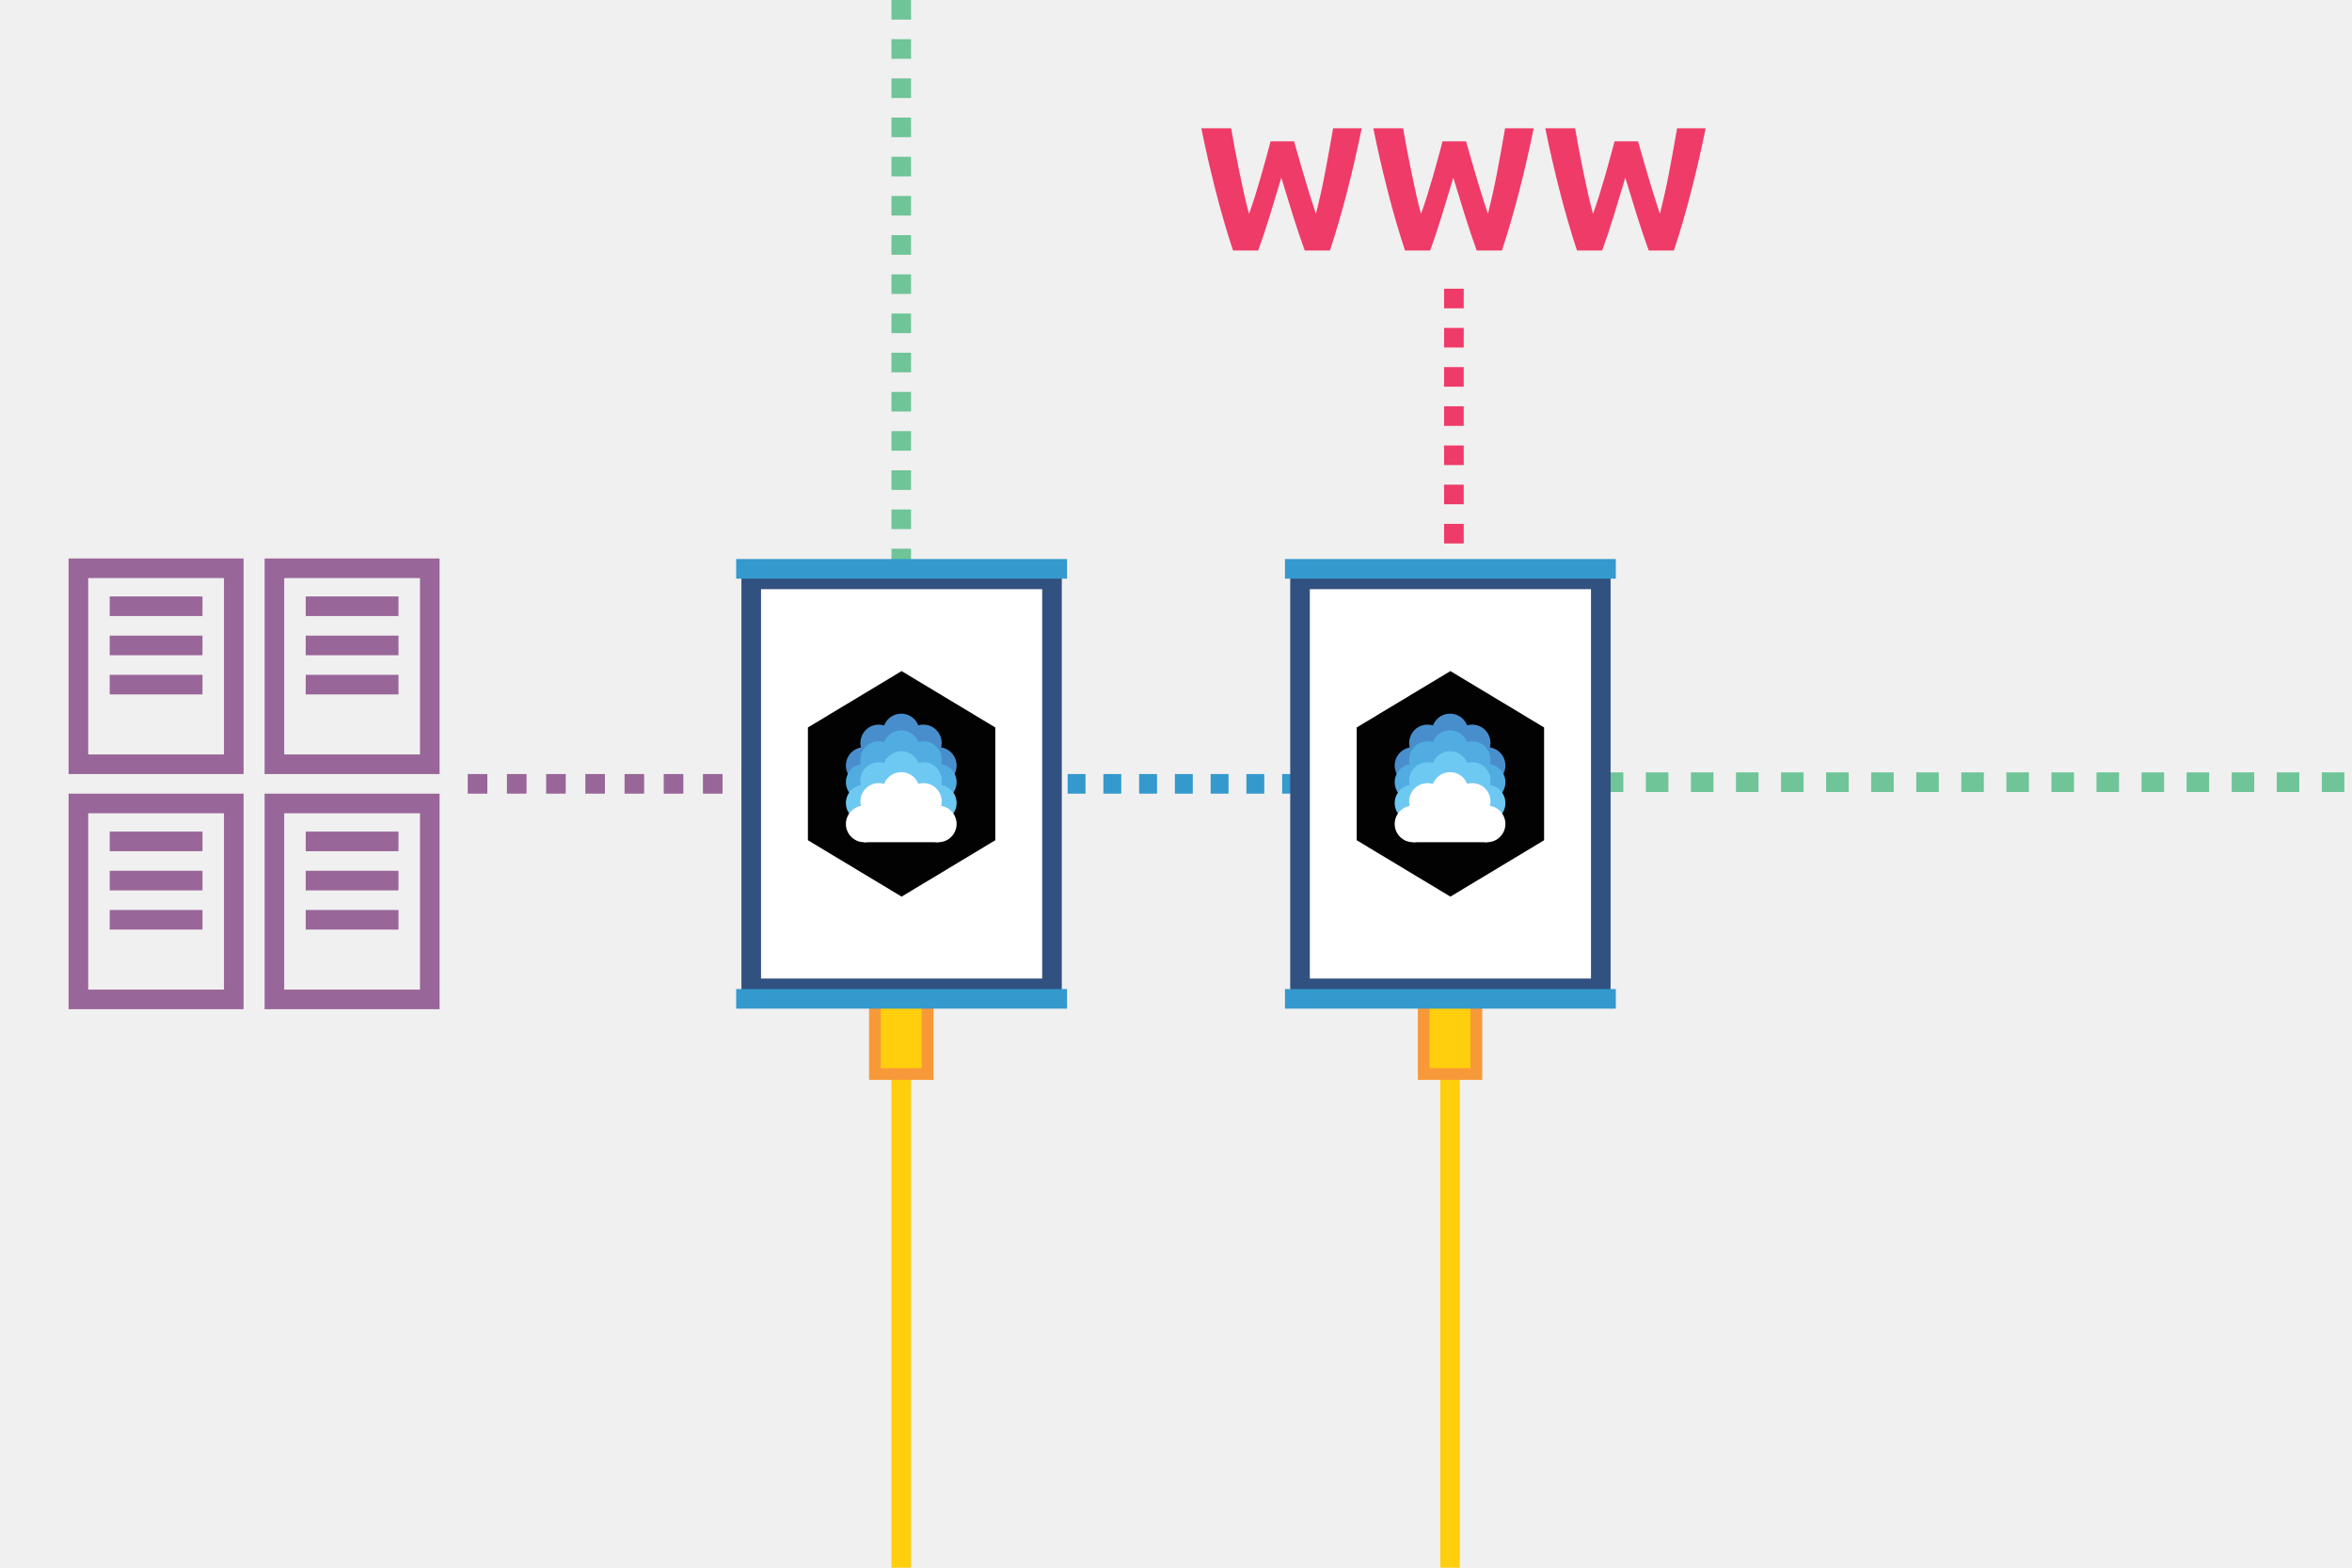
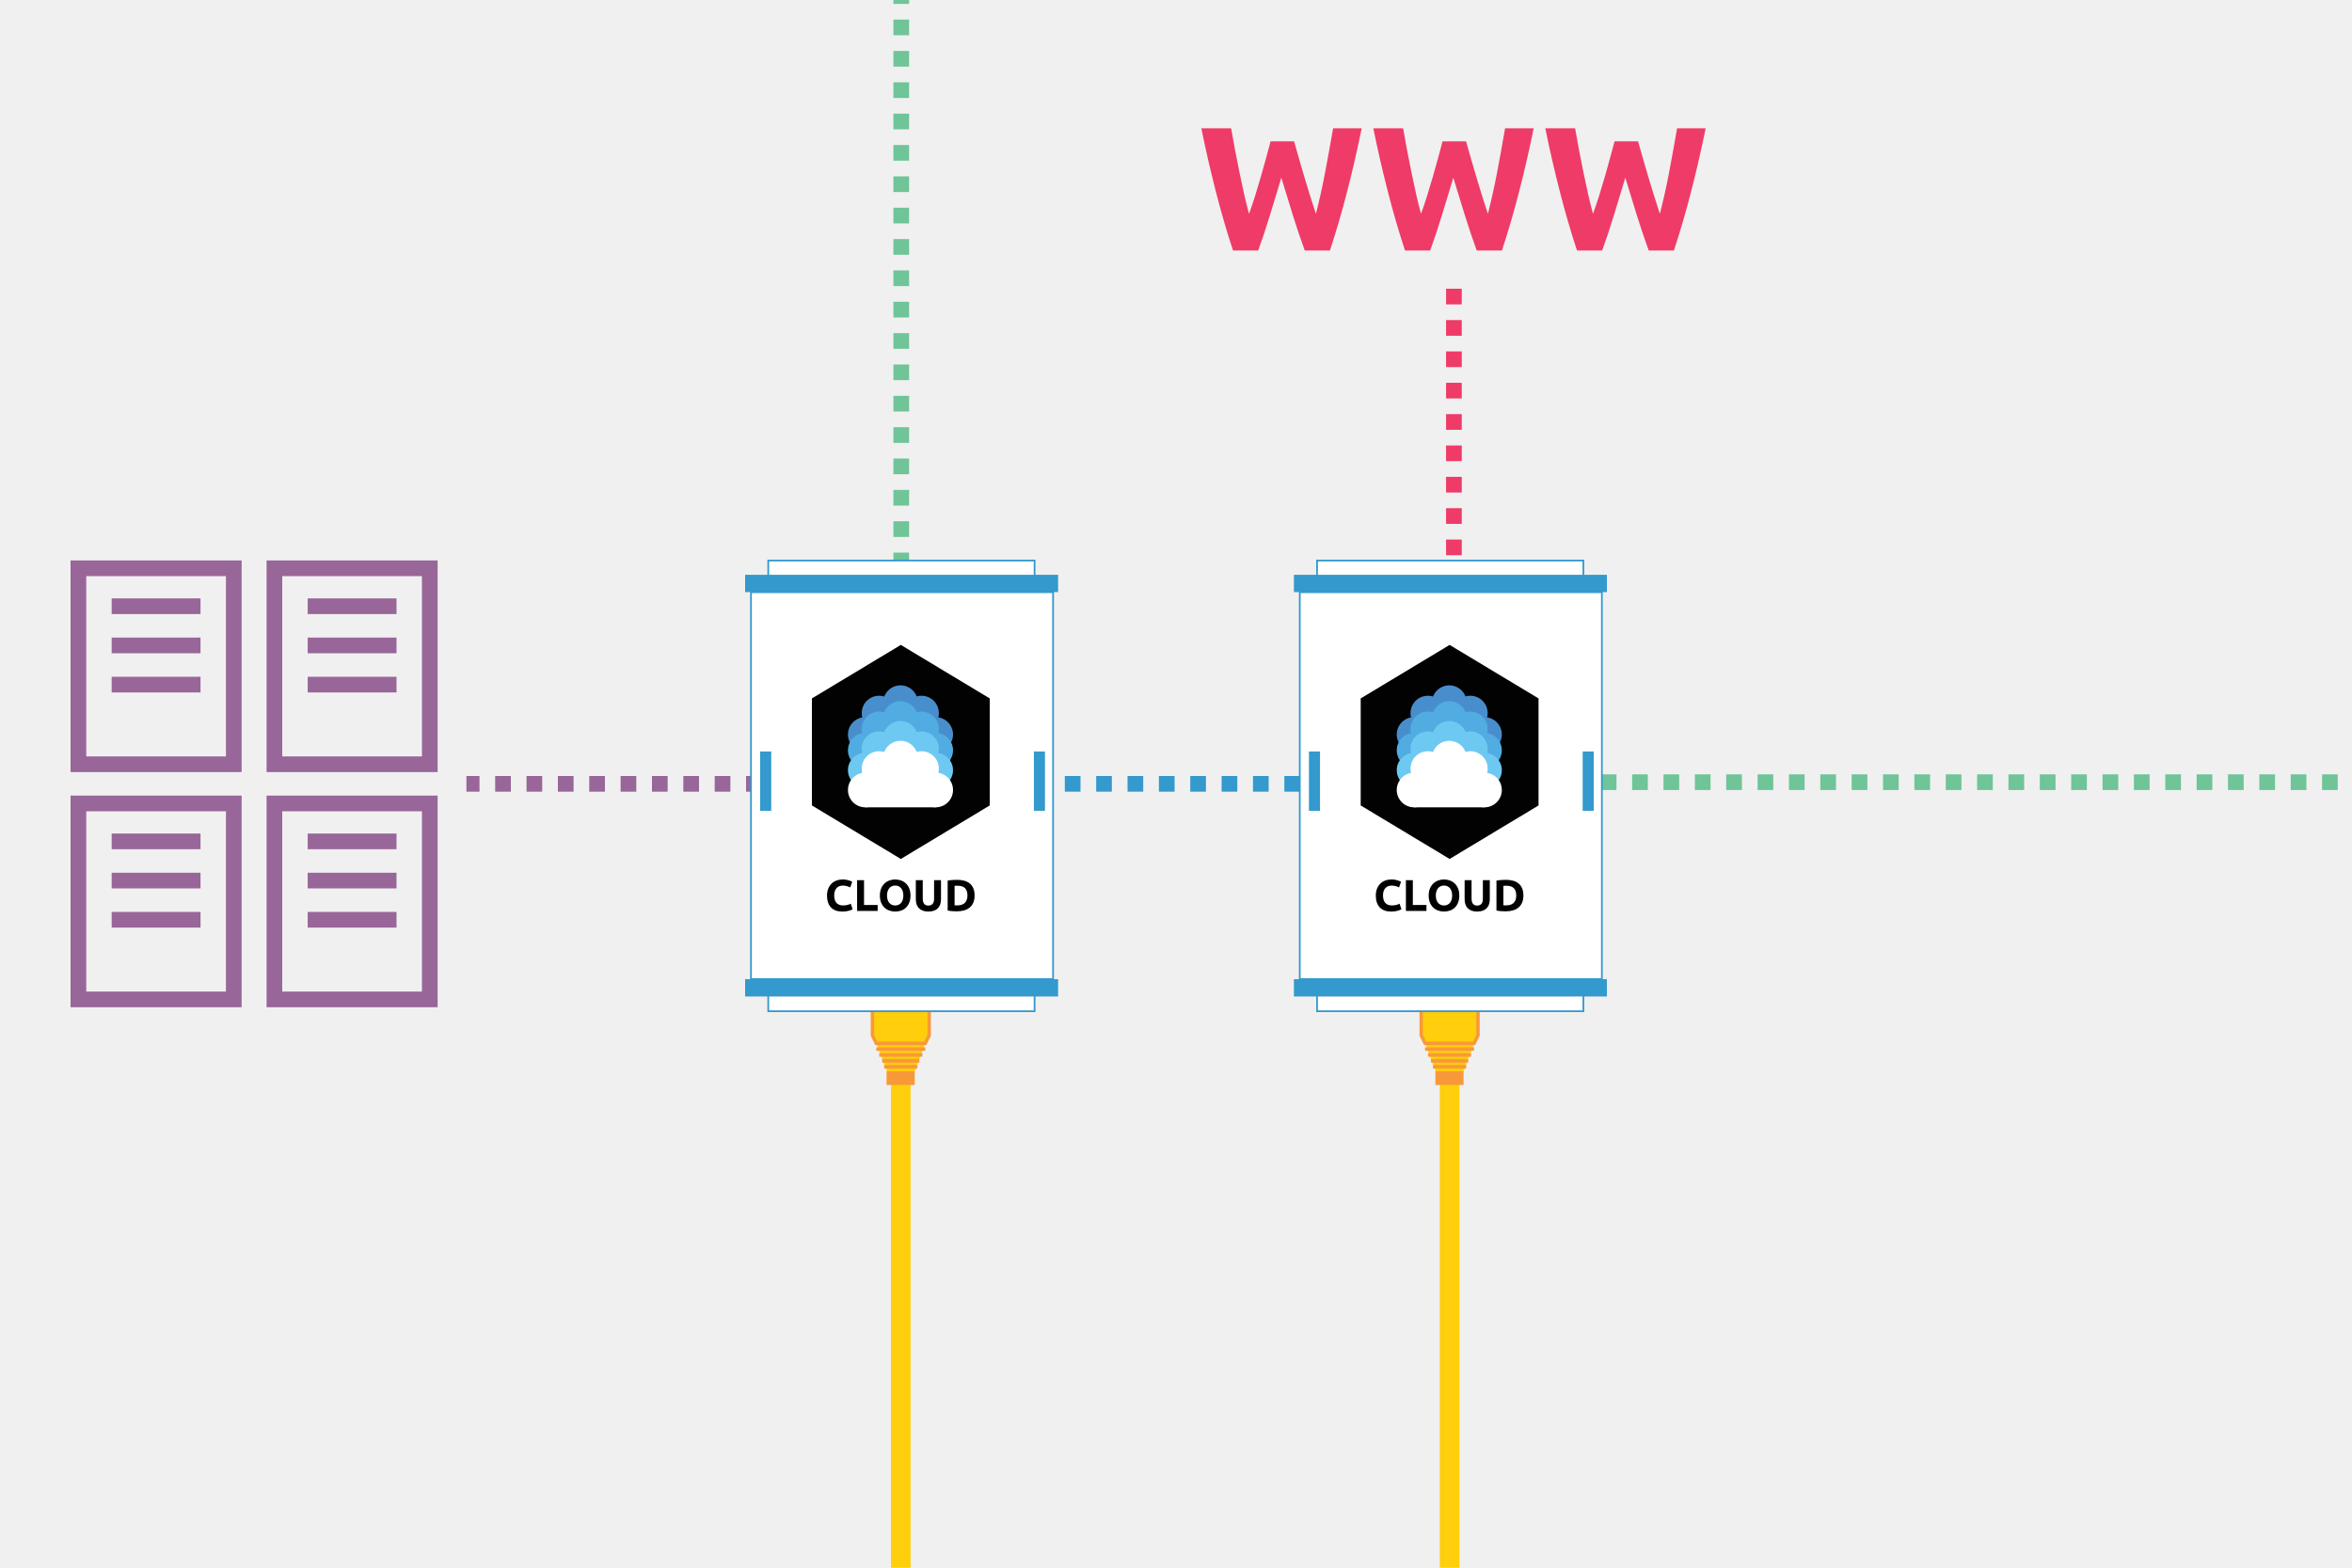
<svg xmlns="http://www.w3.org/2000/svg" version="1.1" id="Layer_1" x="0px" y="0px" width="600px" height="400px" viewBox="0 0 600 400" enable-background="new 0 0 600 400" xml:space="preserve">
-   <line fill="none" stroke="#3499CD" stroke-width="5" stroke-miterlimit="10" stroke-dasharray="4.56" x1="331.637" y1="200" x2="268.985" y2="200" />
-   <line fill="none" stroke="#6FC498" stroke-width="5" stroke-miterlimit="10" stroke-dasharray="5" x1="229.911" y1="145" x2="229.911" y2="0" />
-   <line fill="none" stroke="#6FC498" stroke-width="5" stroke-miterlimit="10" stroke-dasharray="5.748" x1="408.366" y1="199.576" x2="600" y2="199.576" />
-   <g>
-     <g>
-       <rect x="20" y="145" fill="none" stroke="#996699" stroke-width="5" stroke-linecap="square" width="39.639" height="50" />
-     </g>
-     <line fill="none" stroke="#996699" stroke-width="5" stroke-linecap="square" x1="30.488" y1="154.681" x2="49.153" y2="154.681" />
-     <line fill="none" stroke="#996699" stroke-width="5" stroke-linecap="square" x1="30.488" y1="164.681" x2="49.153" y2="164.681" />
-     <line fill="none" stroke="#996699" stroke-width="5" stroke-linecap="square" x1="30.488" y1="174.681" x2="49.153" y2="174.681" />
-     <g>
-       <rect x="70" y="145" fill="none" stroke="#996699" stroke-width="5" stroke-linecap="square" width="39.639" height="50" />
-     </g>
-     <line fill="none" stroke="#996699" stroke-width="5" stroke-linecap="square" x1="80.488" y1="154.681" x2="99.153" y2="154.681" />
-     <line fill="none" stroke="#996699" stroke-width="5" stroke-linecap="square" x1="80.488" y1="164.681" x2="99.153" y2="164.681" />
-     <line fill="none" stroke="#996699" stroke-width="5" stroke-linecap="square" x1="80.488" y1="174.681" x2="99.153" y2="174.681" />
-     <g>
-       <rect x="70" y="205" fill="none" stroke="#996699" stroke-width="5" stroke-linecap="square" width="39.639" height="50" />
-     </g>
-     <line fill="none" stroke="#996699" stroke-width="5" stroke-linecap="square" x1="80.488" y1="214.682" x2="99.153" y2="214.682" />
-     <line fill="none" stroke="#996699" stroke-width="5" stroke-linecap="square" x1="80.488" y1="224.682" x2="99.153" y2="224.682" />
-     <line fill="none" stroke="#996699" stroke-width="5" stroke-linecap="square" x1="80.488" y1="234.682" x2="99.153" y2="234.682" />
-     <g>
-       <rect x="20" y="205" fill="none" stroke="#996699" stroke-width="5" stroke-linecap="square" width="39.639" height="50" />
-     </g>
-     <line fill="none" stroke="#996699" stroke-width="5" stroke-linecap="square" x1="30.488" y1="214.682" x2="49.153" y2="214.682" />
-     <line fill="none" stroke="#996699" stroke-width="5" stroke-linecap="square" x1="30.488" y1="224.682" x2="49.153" y2="224.682" />
-     <line fill="none" stroke="#996699" stroke-width="5" stroke-linecap="square" x1="30.488" y1="234.682" x2="49.153" y2="234.682" />
-   </g>
-   <line fill="none" stroke="#EF3B68" stroke-width="5" stroke-miterlimit="10" stroke-dasharray="5" x1="370.897" y1="73.666" x2="370.897" y2="149" />
-   <line fill="none" stroke="#996699" stroke-width="5" stroke-miterlimit="10" stroke-dasharray="5" x1="194.319" y1="200" x2="118.985" y2="200" />
+   <line fill="none" stroke="#3499CD" stroke-width="4" stroke-miterlimit="10" stroke-dasharray="4" x1="331.637" y1="200" x2="268.985" y2="200" />
+   <line fill="none" stroke="#6FC498" stroke-width="4" stroke-miterlimit="10" stroke-dasharray="4" x1="229.911" y1="145" x2="229.911" y2="0" />
+   <line fill="none" stroke="#6FC498" stroke-width="4" stroke-miterlimit="10" stroke-dasharray="4" x1="408.366" y1="199.576" x2="600" y2="199.576" />
+   <g>
+     <g>
+       <rect x="20" y="145" fill="none" stroke="#996699" stroke-width="4" stroke-linecap="square" width="39.639" height="50" />
+     </g>
+     <line fill="none" stroke="#996699" stroke-width="4" stroke-linecap="square" x1="30.488" y1="154.681" x2="49.153" y2="154.681" />
+     <line fill="none" stroke="#996699" stroke-width="4" stroke-linecap="square" x1="30.488" y1="164.681" x2="49.153" y2="164.681" />
+     <line fill="none" stroke="#996699" stroke-width="4" stroke-linecap="square" x1="30.488" y1="174.681" x2="49.153" y2="174.681" />
+     <g>
+       <rect x="70" y="145" fill="none" stroke="#996699" stroke-width="4" stroke-linecap="square" width="39.639" height="50" />
+     </g>
+     <line fill="none" stroke="#996699" stroke-width="4" stroke-linecap="square" x1="80.488" y1="154.681" x2="99.153" y2="154.681" />
+     <line fill="none" stroke="#996699" stroke-width="4" stroke-linecap="square" x1="80.488" y1="164.681" x2="99.153" y2="164.681" />
+     <line fill="none" stroke="#996699" stroke-width="4" stroke-linecap="square" x1="80.488" y1="174.681" x2="99.153" y2="174.681" />
+     <g>
+       <rect x="70" y="205" fill="none" stroke="#996699" stroke-width="4" stroke-linecap="square" width="39.639" height="50" />
+     </g>
+     <line fill="none" stroke="#996699" stroke-width="4" stroke-linecap="square" x1="80.488" y1="214.682" x2="99.153" y2="214.682" />
+     <line fill="none" stroke="#996699" stroke-width="4" stroke-linecap="square" x1="80.488" y1="224.682" x2="99.153" y2="224.682" />
+     <line fill="none" stroke="#996699" stroke-width="4" stroke-linecap="square" x1="80.488" y1="234.682" x2="99.153" y2="234.682" />
+     <g>
+       <rect x="20" y="205" fill="none" stroke="#996699" stroke-width="4" stroke-linecap="square" width="39.639" height="50" />
+     </g>
+     <line fill="none" stroke="#996699" stroke-width="4" stroke-linecap="square" x1="30.488" y1="214.682" x2="49.153" y2="214.682" />
+     <line fill="none" stroke="#996699" stroke-width="4" stroke-linecap="square" x1="30.488" y1="224.682" x2="49.153" y2="224.682" />
+     <line fill="none" stroke="#996699" stroke-width="4" stroke-linecap="square" x1="30.488" y1="234.682" x2="49.153" y2="234.682" />
+   </g>
+   <line fill="none" stroke="#EF3B68" stroke-width="4" stroke-miterlimit="10" stroke-dasharray="4" x1="370.897" y1="73.666" x2="370.897" y2="149" />
+   <line fill="none" stroke="#996699" stroke-width="4" stroke-miterlimit="10" stroke-dasharray="4" x1="194.319" y1="200" x2="118.985" y2="200" />
  <g>
    <rect x="305.563" y="28.999" fill="none" width="130.668" height="37.667" />
    <path fill="#EF3B68" d="M330.12,36.063c0.358,1.23,0.756,2.618,1.189,4.163c0.436,1.545,0.898,3.143,1.394,4.792   c0.494,1.65,0.996,3.3,1.505,4.95c0.509,1.65,1.004,3.181,1.483,4.59c0.392-1.53,0.791-3.195,1.196-4.995   c0.407-1.8,0.791-3.66,1.153-5.58c0.361-1.919,0.715-3.832,1.063-5.737c0.347-1.905,0.671-3.742,0.973-5.513h7.292   c-1.056,5.22-2.271,10.515-3.645,15.885c-1.374,5.37-2.859,10.47-4.459,15.3h-6.421c-1.049-2.88-2.065-5.902-3.055-9.067   s-1.961-6.337-2.919-9.518c-0.961,3.18-1.923,6.353-2.884,9.518s-1.968,6.188-3.02,9.067h-6.416c-1.598-4.83-3.081-9.93-4.451-15.3   c-1.371-5.37-2.583-10.665-3.638-15.885h7.604c0.301,1.771,0.633,3.608,0.994,5.513c0.361,1.905,0.738,3.818,1.132,5.737   c0.392,1.92,0.791,3.78,1.197,5.58s0.821,3.464,1.243,4.995c0.541-1.47,1.066-3.029,1.578-4.68c0.511-1.649,1.007-3.3,1.487-4.95   c0.48-1.649,0.925-3.24,1.33-4.77c0.404-1.53,0.773-2.895,1.104-4.095H330.12z" />
    <path fill="#EF3B68" d="M373.995,36.063c0.358,1.23,0.756,2.618,1.189,4.163c0.436,1.545,0.898,3.143,1.394,4.792   c0.494,1.65,0.996,3.3,1.505,4.95c0.509,1.65,1.004,3.181,1.483,4.59c0.392-1.53,0.791-3.195,1.196-4.995   c0.407-1.8,0.791-3.66,1.153-5.58c0.361-1.919,0.715-3.832,1.063-5.737c0.347-1.905,0.671-3.742,0.973-5.513h7.292   c-1.056,5.22-2.271,10.515-3.645,15.885c-1.374,5.37-2.859,10.47-4.459,15.3h-6.421c-1.049-2.88-2.065-5.902-3.055-9.067   s-1.961-6.337-2.919-9.518c-0.961,3.18-1.923,6.353-2.884,9.518s-1.968,6.188-3.02,9.067h-6.416c-1.598-4.83-3.081-9.93-4.451-15.3   c-1.371-5.37-2.583-10.665-3.638-15.885h7.604c0.301,1.771,0.633,3.608,0.994,5.513c0.361,1.905,0.738,3.818,1.132,5.737   c0.392,1.92,0.791,3.78,1.197,5.58s0.821,3.464,1.243,4.995c0.541-1.47,1.066-3.029,1.578-4.68c0.511-1.649,1.007-3.3,1.487-4.95   c0.48-1.649,0.925-3.24,1.33-4.77c0.404-1.53,0.773-2.895,1.104-4.095H373.995z" />
    <path fill="#EF3B68" d="M417.87,36.063c0.358,1.23,0.756,2.618,1.189,4.163c0.436,1.545,0.898,3.143,1.394,4.792   c0.494,1.65,0.996,3.3,1.505,4.95c0.509,1.65,1.004,3.181,1.483,4.59c0.392-1.53,0.791-3.195,1.196-4.995   c0.407-1.8,0.791-3.66,1.153-5.58c0.361-1.919,0.715-3.832,1.063-5.737c0.347-1.905,0.671-3.742,0.973-5.513h7.292   c-1.056,5.22-2.271,10.515-3.645,15.885c-1.374,5.37-2.859,10.47-4.459,15.3h-6.421c-1.049-2.88-2.065-5.902-3.055-9.067   s-1.961-6.337-2.919-9.518c-0.961,3.18-1.923,6.353-2.884,9.518s-1.968,6.188-3.02,9.067h-6.416c-1.598-4.83-3.081-9.93-4.451-15.3   c-1.371-5.37-2.583-10.665-3.638-15.885h7.604c0.301,1.771,0.633,3.608,0.994,5.513c0.361,1.905,0.738,3.818,1.132,5.737   c0.392,1.92,0.791,3.78,1.197,5.58s0.821,3.464,1.243,4.995c0.541-1.47,1.066-3.029,1.578-4.68c0.511-1.649,1.007-3.3,1.487-4.95   c0.48-1.649,0.925-3.24,1.33-4.77c0.404-1.53,0.773-2.895,1.104-4.095H417.87z" />
  </g>
  <g>
-     <line fill="none" stroke="#FFCE0C" stroke-width="5" stroke-miterlimit="10" x1="229.912" y1="400" x2="229.912" y2="274.814" />
-     <rect x="223.195" y="254.859" fill="#FFCE0C" stroke="#F89939" stroke-width="3" stroke-miterlimit="10" width="13.432" height="19.184" />
-   </g>
-   <g>
-     <line fill="none" stroke="#FFCE0C" stroke-width="5" stroke-miterlimit="10" x1="369.912" y1="400" x2="369.912" y2="274.814" />
-     <rect x="363.196" y="254.859" fill="#FFCE0C" stroke="#F89939" stroke-width="3" stroke-miterlimit="10" width="13.431" height="19.184" />
-   </g>
-   <g>
-     <g>
-       <rect x="191.637" y="147.827" fill="#FFFFFF" stroke="#315180" stroke-width="5" stroke-miterlimit="10" width="76.729" height="104.349" />
-       <line fill="none" stroke="#3499CD" stroke-width="5" stroke-miterlimit="10" x1="187.801" y1="145.143" x2="272.199" y2="145.143" />
-       <line fill="none" stroke="#3499CD" stroke-width="5" stroke-miterlimit="10" x1="187.801" y1="254.859" x2="272.199" y2="254.859" />
-     </g>
-     <g>
-       <path fill="none" d="M255.572,207.098" />
-     </g>
-     <g>
-       <path fill="none" d="M207.625,178.328" />
-     </g>
-     <g>
-       <path fill="none" d="M207.625,207.098" />
-     </g>
-     <g>
-       <path fill="none" d="M255.572,178.328" />
-     </g>
-     <g>
-       <polygon fill="#020202" points="253.902,214.389 230,228.773 206.098,214.389 206.098,185.615 230,171.229 253.902,185.615   " />
-       <g>
-         <g>
-           <rect x="220.452" y="193.154" fill="#498ECC" width="18.919" height="6.821" />
-           <circle fill="#498ECC" cx="220.453" cy="195.313" r="4.663" />
-           <circle fill="#498ECC" cx="239.37" cy="195.313" r="4.663" />
-           <circle fill="#498ECC" cx="224.156" cy="189.558" r="4.663" />
-           <circle fill="#498ECC" cx="235.561" cy="189.558" r="4.663" />
-           <circle fill="#498ECC" cx="229.912" cy="186.76" r="4.663" />
-           <rect x="220.452" y="191.022" fill="#498ECC" width="18.919" height="4.689" />
-         </g>
-         <g>
-           <rect x="220.452" y="197.418" fill="#51ADE1" width="18.919" height="6.82" />
-           <circle fill="#51ADE1" cx="220.453" cy="199.576" r="4.663" />
-           <circle fill="#51ADE1" cx="239.37" cy="199.576" r="4.663" />
-           <circle fill="#51ADE1" cx="224.156" cy="193.82" r="4.663" />
-           <circle fill="#51ADE1" cx="235.561" cy="193.82" r="4.663" />
-           <circle fill="#51ADE1" cx="229.912" cy="191.022" r="4.663" />
-           <rect x="220.452" y="195.286" fill="#51ADE1" width="18.919" height="4.688" />
-         </g>
-         <g>
-           <rect x="220.452" y="202.747" fill="#6EC9F2" width="18.919" height="6.819" />
-           <circle fill="#6EC9F2" cx="220.453" cy="204.904" r="4.663" />
-           <circle fill="#6EC9F2" cx="239.37" cy="204.904" r="4.663" />
-           <circle fill="#6EC9F2" cx="224.156" cy="199.149" r="4.663" />
-           <circle fill="#6EC9F2" cx="235.561" cy="199.149" r="4.663" />
-           <circle fill="#6EC9F2" cx="229.912" cy="196.352" r="4.663" />
-           <rect x="220.452" y="200.614" fill="#6EC9F2" width="18.919" height="4.688" />
-         </g>
-         <g>
-           <rect x="220.452" y="208.076" fill="#FFFFFF" width="18.919" height="6.818" />
-           <circle fill="#FFFFFF" cx="220.453" cy="210.233" r="4.663" />
-           <circle fill="#FFFFFF" cx="239.37" cy="210.233" r="4.663" />
-           <circle fill="#FFFFFF" cx="224.156" cy="204.479" r="4.663" />
-           <circle fill="#FFFFFF" cx="235.561" cy="204.479" r="4.663" />
-           <circle fill="#FFFFFF" cx="229.912" cy="201.681" r="4.663" />
-           <rect x="220.452" y="205.943" fill="#FFFFFF" width="18.919" height="4.688" />
-         </g>
-       </g>
-     </g>
-   </g>
-   <g>
-     <g>
-       <rect x="331.637" y="147.827" fill="#FFFFFF" stroke="#315180" stroke-width="5" stroke-miterlimit="10" width="76.729" height="104.349" />
-       <line fill="none" stroke="#3499CD" stroke-width="5" stroke-miterlimit="10" x1="327.801" y1="145.143" x2="412.199" y2="145.143" />
-       <line fill="none" stroke="#3499CD" stroke-width="5" stroke-miterlimit="10" x1="327.801" y1="254.859" x2="412.199" y2="254.859" />
-     </g>
-     <g>
-       <path fill="none" d="M395.572,207.098" />
-     </g>
-     <g>
-       <path fill="none" d="M347.625,178.328" />
-     </g>
-     <g>
-       <path fill="none" d="M347.625,207.098" />
-     </g>
-     <g>
-       <path fill="none" d="M395.572,178.328" />
-     </g>
-     <g>
-       <polygon fill="#020202" points="393.903,214.389 370,228.773 346.097,214.389 346.098,185.615 370,171.229 393.903,185.615   " />
-       <g>
-         <g>
-           <rect x="360.452" y="193.154" fill="#498ECC" width="18.919" height="6.821" />
-           <circle fill="#498ECC" cx="360.453" cy="195.313" r="4.663" />
-           <circle fill="#498ECC" cx="379.37" cy="195.313" r="4.663" />
-           <circle fill="#498ECC" cx="364.156" cy="189.558" r="4.663" />
-           <circle fill="#498ECC" cx="375.56" cy="189.558" r="4.663" />
-           <circle fill="#498ECC" cx="369.912" cy="186.76" r="4.663" />
-           <rect x="360.452" y="191.022" fill="#498ECC" width="18.919" height="4.689" />
-         </g>
-         <g>
-           <rect x="360.452" y="197.418" fill="#51ADE1" width="18.919" height="6.82" />
-           <circle fill="#51ADE1" cx="360.453" cy="199.576" r="4.663" />
-           <circle fill="#51ADE1" cx="379.37" cy="199.576" r="4.663" />
-           <circle fill="#51ADE1" cx="364.156" cy="193.82" r="4.663" />
-           <circle fill="#51ADE1" cx="375.56" cy="193.82" r="4.663" />
-           <circle fill="#51ADE1" cx="369.912" cy="191.022" r="4.663" />
-           <rect x="360.452" y="195.286" fill="#51ADE1" width="18.919" height="4.688" />
-         </g>
-         <g>
-           <rect x="360.452" y="202.747" fill="#6EC9F2" width="18.919" height="6.819" />
-           <circle fill="#6EC9F2" cx="360.453" cy="204.904" r="4.663" />
-           <circle fill="#6EC9F2" cx="379.37" cy="204.904" r="4.663" />
-           <circle fill="#6EC9F2" cx="364.156" cy="199.149" r="4.663" />
-           <circle fill="#6EC9F2" cx="375.56" cy="199.149" r="4.663" />
-           <circle fill="#6EC9F2" cx="369.912" cy="196.352" r="4.663" />
-           <rect x="360.452" y="200.614" fill="#6EC9F2" width="18.919" height="4.688" />
-         </g>
-         <g>
-           <rect x="360.452" y="208.076" fill="#FFFFFF" width="18.919" height="6.818" />
-           <circle fill="#FFFFFF" cx="360.453" cy="210.233" r="4.663" />
-           <circle fill="#FFFFFF" cx="379.37" cy="210.233" r="4.663" />
-           <circle fill="#FFFFFF" cx="364.156" cy="204.479" r="4.663" />
-           <circle fill="#FFFFFF" cx="375.56" cy="204.479" r="4.663" />
-           <circle fill="#FFFFFF" cx="369.912" cy="201.681" r="4.663" />
-           <rect x="360.452" y="205.943" fill="#FFFFFF" width="18.919" height="4.688" />
+     <path fill="none" d="M255.572,207.098" />
+   </g>
+   <g>
+     <path fill="none" d="M207.625,178.328" />
+   </g>
+   <g>
+     <path fill="none" d="M207.625,207.098" />
+   </g>
+   <g>
+     <path fill="none" d="M255.572,178.328" />
+   </g>
+   <g>
+     <g>
+       <g>
+         <line fill="none" stroke="#FFCE0C" stroke-width="5" stroke-miterlimit="10" x1="229.796" y1="400" x2="229.796" y2="267.744" />
+       </g>
+       <g>
+         <polygon fill="#FFCE0C" points="226.554,274.188 223.554,266.217 236.038,266.217 233.038,274.188    " />
+         <polygon fill="#FFCE0C" stroke="#F89939" stroke-width="0.869" stroke-miterlimit="10" points="222.554,252.789 237.038,252.789      237.038,264.188 236.038,266.217 223.554,266.217 222.554,264.188    " />
+         <path fill="#FFCE0C" stroke="#F89939" stroke-width="0.869" stroke-miterlimit="10" d="M222.554,264.301" />
+         <line fill="none" stroke="#F89939" stroke-width="0.88" stroke-miterlimit="10" x1="236.038" y1="267.676" x2="223.538" y2="267.676" />
+         <line fill="none" stroke="#F89939" stroke-width="0.903" stroke-miterlimit="10" x1="235.288" y1="269.176" x2="224.288" y2="269.176" />
+         <line fill="none" stroke="#F89939" stroke-width="0.936" stroke-miterlimit="10" x1="234.538" y1="270.676" x2="225.038" y2="270.676" />
+         <line fill="none" stroke="#F89939" stroke-width="0.885" stroke-miterlimit="10" x1="234.038" y1="272.176" x2="225.538" y2="272.176" />
+         <rect x="226.165" y="273.355" fill="#F89939" width="7.186" height="3.486" />
+       </g>
+     </g>
+     <g>
+       <g>
+         <rect x="191.577" y="151.099" fill="#FFFFFF" stroke="#3499CD" stroke-width="0.44" stroke-miterlimit="10" width="77.064" height="98.719" />
+         <rect x="195.983" y="252.484" fill="#FFFFFF" stroke="#3499CD" stroke-width="0.44" stroke-miterlimit="10" width="67.941" height="5.537" />
+         <rect x="195.983" y="143.022" fill="#FFFFFF" stroke="#3499CD" stroke-width="0.44" stroke-miterlimit="10" width="67.941" height="5.536" />
+         <line fill="none" stroke="#3499CD" stroke-width="4.415" stroke-miterlimit="10" x1="190.079" y1="148.869" x2="269.925" y2="148.869" />
+         <line fill="none" stroke="#3499CD" stroke-width="4.415" stroke-miterlimit="10" x1="190.079" y1="252.051" x2="269.925" y2="252.051" />
+         <g>
+           <path d="M214.89,232.586c-1.276,0-2.248-0.355-2.916-1.064s-1.002-1.717-1.002-3.023c0-0.648,0.102-1.229,0.306-1.738      s0.482-0.939,0.838-1.291c0.354-0.352,0.777-0.617,1.269-0.799c0.49-0.18,1.022-0.271,1.597-0.271      c0.332,0,0.634,0.025,0.905,0.074c0.272,0.049,0.51,0.105,0.714,0.17c0.203,0.064,0.373,0.131,0.51,0.197      c0.136,0.068,0.233,0.121,0.294,0.16l-0.51,1.426c-0.241-0.129-0.522-0.238-0.844-0.328c-0.32-0.09-0.685-0.137-1.093-0.137      c-0.271,0-0.537,0.047-0.798,0.137s-0.491,0.236-0.69,0.436c-0.2,0.201-0.361,0.459-0.481,0.775      c-0.121,0.318-0.182,0.703-0.182,1.156c0,0.361,0.04,0.699,0.119,1.014c0.079,0.313,0.208,0.582,0.385,0.809      c0.178,0.227,0.41,0.406,0.696,0.537c0.287,0.133,0.635,0.199,1.042,0.199c0.257,0,0.487-0.016,0.691-0.045      c0.203-0.031,0.385-0.066,0.543-0.107c0.158-0.043,0.298-0.09,0.419-0.143s0.23-0.102,0.328-0.146l0.487,1.416      c-0.249,0.15-0.601,0.285-1.053,0.406C216.011,232.525,215.485,232.586,214.89,232.586z" />
+           <path d="M223.892,230.91v1.518h-5.242v-7.848h1.767v6.33H223.892z" />
+           <path d="M232.271,228.498c0,0.672-0.101,1.262-0.301,1.771c-0.199,0.51-0.474,0.938-0.82,1.281      c-0.348,0.342-0.761,0.602-1.24,0.775s-0.995,0.26-1.546,0.26c-0.536,0-1.042-0.086-1.518-0.26s-0.891-0.434-1.245-0.775      c-0.355-0.344-0.634-0.771-0.838-1.281s-0.306-1.1-0.306-1.771s0.105-1.262,0.316-1.771c0.212-0.51,0.497-0.939,0.855-1.285      c0.358-0.348,0.773-0.607,1.245-0.781s0.969-0.262,1.489-0.262c0.536,0,1.042,0.088,1.518,0.262s0.891,0.434,1.246,0.781      c0.354,0.346,0.634,0.775,0.838,1.285C232.169,227.236,232.271,227.826,232.271,228.498z M226.281,228.498      c0,0.385,0.047,0.732,0.142,1.041c0.094,0.311,0.229,0.576,0.407,0.799s0.395,0.395,0.651,0.516s0.551,0.182,0.883,0.182      c0.325,0,0.617-0.061,0.878-0.182s0.479-0.293,0.656-0.516c0.178-0.223,0.313-0.488,0.408-0.799      c0.094-0.309,0.142-0.656,0.142-1.041s-0.048-0.734-0.142-1.047c-0.095-0.314-0.23-0.582-0.408-0.805      c-0.177-0.223-0.396-0.395-0.656-0.516c-0.261-0.119-0.553-0.18-0.878-0.18c-0.332,0-0.626,0.061-0.883,0.186      s-0.474,0.299-0.651,0.521s-0.313,0.49-0.407,0.805C226.328,227.775,226.281,228.121,226.281,228.498z" />
+           <path d="M236.812,232.586c-0.551,0-1.026-0.078-1.427-0.232s-0.73-0.369-0.991-0.645c-0.26-0.275-0.452-0.604-0.577-0.986      c-0.125-0.381-0.187-0.801-0.187-1.262v-4.881h1.767v4.732c0,0.318,0.035,0.588,0.107,0.811c0.071,0.223,0.17,0.404,0.294,0.543      c0.125,0.141,0.275,0.24,0.453,0.301s0.372,0.09,0.583,0.09c0.431,0,0.779-0.131,1.048-0.396      c0.268-0.264,0.401-0.713,0.401-1.348v-4.732h1.767v4.881c0,0.461-0.063,0.883-0.192,1.268      c-0.128,0.385-0.324,0.715-0.589,0.992c-0.264,0.275-0.6,0.488-1.008,0.639C237.854,232.51,237.37,232.586,236.812,232.586z" />
+           <path d="M248.622,228.498c0,0.68-0.105,1.271-0.317,1.777c-0.211,0.506-0.511,0.926-0.899,1.258      c-0.39,0.332-0.863,0.582-1.422,0.748c-0.559,0.164-1.185,0.248-1.879,0.248c-0.317,0-0.688-0.014-1.11-0.039      c-0.423-0.027-0.838-0.082-1.245-0.164v-7.645c0.407-0.074,0.832-0.125,1.273-0.152s0.821-0.039,1.138-0.039      c0.672,0,1.282,0.074,1.829,0.227c0.548,0.15,1.018,0.389,1.41,0.713s0.694,0.74,0.905,1.246      C248.517,227.182,248.622,227.789,248.622,228.498z M243.516,230.99c0.083,0.006,0.179,0.012,0.288,0.016      s0.24,0.006,0.391,0.006c0.884,0,1.538-0.223,1.965-0.668s0.64-1.061,0.64-1.846c0-0.822-0.203-1.445-0.611-1.869      c-0.407-0.422-1.053-0.633-1.937-0.633c-0.12,0-0.245,0.002-0.373,0.006c-0.129,0.004-0.249,0.012-0.362,0.027V230.99z" />
+         </g>
+         <rect x="193.913" y="191.746" fill="#3499CD" width="2.83" height="15.129" />
+         <rect x="263.743" y="191.746" fill="#3499CD" width="2.83" height="15.129" />
+       </g>
+       <g>
+         <polygon fill="#020202" points="252.485,205.512 229.801,219.164 207.117,205.512 207.117,178.204 229.801,164.55      252.485,178.204    " />
+         <g>
+           <g>
+             <rect x="220.739" y="185.358" fill="#498ECC" width="17.955" height="6.474" />
+             <circle fill="#498ECC" cx="220.74" cy="187.407" r="4.425" />
+             <circle fill="#498ECC" cx="238.693" cy="187.407" r="4.425" />
+             <circle fill="#498ECC" cx="224.255" cy="181.945" r="4.425" />
+             <circle fill="#498ECC" cx="235.079" cy="181.945" r="4.425" />
+             <circle fill="#498ECC" cx="229.718" cy="179.29" r="4.425" />
+             <rect x="220.739" y="183.334" fill="#498ECC" width="17.955" height="4.451" />
+           </g>
+           <g>
+             <rect x="220.739" y="189.406" fill="#51ADE1" width="17.955" height="6.473" />
+             <circle fill="#51ADE1" cx="220.74" cy="191.453" r="4.426" />
+             <circle fill="#51ADE1" cx="238.693" cy="191.453" r="4.426" />
+             <circle fill="#51ADE1" cx="224.255" cy="185.99" r="4.425" />
+             <circle fill="#51ADE1" cx="235.079" cy="185.99" r="4.425" />
+             <circle fill="#51ADE1" cx="229.718" cy="183.334" r="4.426" />
+             <rect x="220.739" y="187.381" fill="#51ADE1" width="17.955" height="4.449" />
+           </g>
+           <g>
+             <rect x="220.739" y="194.462" fill="#6EC9F2" width="17.955" height="6.473" />
+             <circle fill="#6EC9F2" cx="220.74" cy="196.51" r="4.426" />
+             <circle fill="#6EC9F2" cx="238.693" cy="196.51" r="4.426" />
+             <circle fill="#6EC9F2" cx="224.255" cy="191.048" r="4.426" />
+             <circle fill="#6EC9F2" cx="235.079" cy="191.048" r="4.426" />
+             <circle fill="#6EC9F2" cx="229.718" cy="188.394" r="4.426" />
+             <rect x="220.739" y="192.438" fill="#6EC9F2" width="17.955" height="4.451" />
+           </g>
+           <g>
+             <rect x="220.739" y="199.521" fill="#FFFFFF" width="17.955" height="6.471" />
+             <circle fill="#FFFFFF" cx="220.74" cy="201.569" r="4.426" />
+             <circle fill="#FFFFFF" cx="238.693" cy="201.569" r="4.426" />
+             <circle fill="#FFFFFF" cx="224.255" cy="196.107" r="4.426" />
+             <circle fill="#FFFFFF" cx="235.079" cy="196.107" r="4.426" />
+             <circle fill="#FFFFFF" cx="229.718" cy="193.451" r="4.425" />
+             <rect x="220.739" y="197.497" fill="#FFFFFF" width="17.955" height="4.449" />
+           </g>
+         </g>
+       </g>
+     </g>
+   </g>
+   <g>
+     <g>
+       <g>
+         <line fill="none" stroke="#FFCE0C" stroke-width="5" stroke-miterlimit="10" x1="369.796" y1="400" x2="369.796" y2="267.744" />
+       </g>
+       <g>
+         <polygon fill="#FFCE0C" points="366.554,274.188 363.554,266.217 376.038,266.217 373.038,274.188    " />
+         <polygon fill="#FFCE0C" stroke="#F89939" stroke-width="0.869" stroke-miterlimit="10" points="362.554,252.789 377.038,252.789      377.038,264.188 376.038,266.217 363.554,266.217 362.554,264.188    " />
+         <path fill="#FFCE0C" stroke="#F89939" stroke-width="0.869" stroke-miterlimit="10" d="M362.554,264.301" />
+         <line fill="none" stroke="#F89939" stroke-width="0.88" stroke-miterlimit="10" x1="376.038" y1="267.676" x2="363.538" y2="267.676" />
+         <line fill="none" stroke="#F89939" stroke-width="0.903" stroke-miterlimit="10" x1="375.288" y1="269.176" x2="364.288" y2="269.176" />
+         <line fill="none" stroke="#F89939" stroke-width="0.936" stroke-miterlimit="10" x1="374.538" y1="270.676" x2="365.038" y2="270.676" />
+         <line fill="none" stroke="#F89939" stroke-width="0.885" stroke-miterlimit="10" x1="374.038" y1="272.176" x2="365.538" y2="272.176" />
+         <rect x="366.165" y="273.355" fill="#F89939" width="7.186" height="3.486" />
+       </g>
+     </g>
+     <g>
+       <g>
+         <rect x="331.577" y="151.099" fill="#FFFFFF" stroke="#3499CD" stroke-width="0.44" stroke-miterlimit="10" width="77.064" height="98.719" />
+         <rect x="335.983" y="252.484" fill="#FFFFFF" stroke="#3499CD" stroke-width="0.44" stroke-miterlimit="10" width="67.941" height="5.537" />
+         <rect x="335.983" y="143.022" fill="#FFFFFF" stroke="#3499CD" stroke-width="0.44" stroke-miterlimit="10" width="67.941" height="5.536" />
+         <line fill="none" stroke="#3499CD" stroke-width="4.415" stroke-miterlimit="10" x1="330.079" y1="148.869" x2="409.925" y2="148.869" />
+         <line fill="none" stroke="#3499CD" stroke-width="4.415" stroke-miterlimit="10" x1="330.079" y1="252.051" x2="409.925" y2="252.051" />
+         <g>
+           <path d="M354.89,232.586c-1.276,0-2.248-0.355-2.916-1.064s-1.002-1.717-1.002-3.023c0-0.648,0.102-1.229,0.306-1.738      s0.482-0.939,0.838-1.291c0.354-0.352,0.777-0.617,1.269-0.799c0.49-0.18,1.022-0.271,1.597-0.271      c0.332,0,0.634,0.025,0.905,0.074c0.272,0.049,0.51,0.105,0.714,0.17c0.203,0.064,0.373,0.131,0.51,0.197      c0.136,0.068,0.233,0.121,0.294,0.16l-0.51,1.426c-0.241-0.129-0.522-0.238-0.844-0.328c-0.32-0.09-0.685-0.137-1.093-0.137      c-0.271,0-0.537,0.047-0.798,0.137s-0.491,0.236-0.69,0.436c-0.2,0.201-0.361,0.459-0.481,0.775      c-0.121,0.318-0.182,0.703-0.182,1.156c0,0.361,0.04,0.699,0.119,1.014c0.079,0.313,0.208,0.582,0.385,0.809      c0.178,0.227,0.41,0.406,0.696,0.537c0.287,0.133,0.635,0.199,1.042,0.199c0.257,0,0.487-0.016,0.691-0.045      c0.203-0.031,0.385-0.066,0.543-0.107c0.158-0.043,0.298-0.09,0.419-0.143s0.23-0.102,0.328-0.146l0.487,1.416      c-0.249,0.15-0.601,0.285-1.053,0.406C356.011,232.525,355.485,232.586,354.89,232.586z" />
+           <path d="M363.892,230.91v1.518h-5.242v-7.848h1.767v6.33H363.892z" />
+           <path d="M372.271,228.498c0,0.672-0.101,1.262-0.301,1.771c-0.199,0.51-0.474,0.938-0.82,1.281      c-0.348,0.342-0.761,0.602-1.24,0.775s-0.995,0.26-1.546,0.26c-0.536,0-1.042-0.086-1.518-0.26s-0.891-0.434-1.245-0.775      c-0.355-0.344-0.634-0.771-0.838-1.281s-0.306-1.1-0.306-1.771s0.105-1.262,0.316-1.771c0.212-0.51,0.497-0.939,0.855-1.285      c0.358-0.348,0.773-0.607,1.245-0.781s0.969-0.262,1.489-0.262c0.536,0,1.042,0.088,1.518,0.262s0.891,0.434,1.246,0.781      c0.354,0.346,0.634,0.775,0.838,1.285C372.169,227.236,372.271,227.826,372.271,228.498z M366.281,228.498      c0,0.385,0.047,0.732,0.142,1.041c0.094,0.311,0.229,0.576,0.407,0.799s0.395,0.395,0.651,0.516s0.551,0.182,0.883,0.182      c0.325,0,0.617-0.061,0.878-0.182s0.479-0.293,0.656-0.516c0.178-0.223,0.313-0.488,0.408-0.799      c0.094-0.309,0.142-0.656,0.142-1.041s-0.048-0.734-0.142-1.047c-0.095-0.314-0.23-0.582-0.408-0.805      c-0.177-0.223-0.396-0.395-0.656-0.516c-0.261-0.119-0.553-0.18-0.878-0.18c-0.332,0-0.626,0.061-0.883,0.186      s-0.474,0.299-0.651,0.521s-0.313,0.49-0.407,0.805C366.328,227.775,366.281,228.121,366.281,228.498z" />
+           <path d="M376.812,232.586c-0.551,0-1.026-0.078-1.427-0.232s-0.73-0.369-0.991-0.645c-0.26-0.275-0.452-0.604-0.577-0.986      c-0.125-0.381-0.187-0.801-0.187-1.262v-4.881h1.767v4.732c0,0.318,0.035,0.588,0.107,0.811c0.071,0.223,0.17,0.404,0.294,0.543      c0.125,0.141,0.275,0.24,0.453,0.301s0.372,0.09,0.583,0.09c0.431,0,0.779-0.131,1.048-0.396      c0.268-0.264,0.401-0.713,0.401-1.348v-4.732h1.767v4.881c0,0.461-0.063,0.883-0.192,1.268      c-0.128,0.385-0.324,0.715-0.589,0.992c-0.264,0.275-0.6,0.488-1.008,0.639C377.854,232.51,377.37,232.586,376.812,232.586z" />
+           <path d="M388.622,228.498c0,0.68-0.105,1.271-0.317,1.777c-0.211,0.506-0.511,0.926-0.899,1.258      c-0.39,0.332-0.863,0.582-1.422,0.748c-0.559,0.164-1.185,0.248-1.879,0.248c-0.317,0-0.688-0.014-1.11-0.039      c-0.423-0.027-0.838-0.082-1.245-0.164v-7.645c0.407-0.074,0.832-0.125,1.273-0.152s0.821-0.039,1.138-0.039      c0.672,0,1.282,0.074,1.829,0.227c0.548,0.15,1.018,0.389,1.41,0.713s0.694,0.74,0.905,1.246      C388.517,227.182,388.622,227.789,388.622,228.498z M383.516,230.99c0.083,0.006,0.179,0.012,0.288,0.016      s0.24,0.006,0.391,0.006c0.884,0,1.538-0.223,1.965-0.668s0.64-1.061,0.64-1.846c0-0.822-0.203-1.445-0.611-1.869      c-0.407-0.422-1.053-0.633-1.937-0.633c-0.12,0-0.245,0.002-0.373,0.006c-0.129,0.004-0.249,0.012-0.362,0.027V230.99z" />
+         </g>
+         <rect x="333.913" y="191.746" fill="#3499CD" width="2.83" height="15.129" />
+         <rect x="403.743" y="191.746" fill="#3499CD" width="2.83" height="15.129" />
+       </g>
+       <g>
+         <polygon fill="#020202" points="392.485,205.512 369.801,219.164 347.117,205.512 347.117,178.204 369.801,164.55      392.485,178.204    " />
+         <g>
+           <g>
+             <rect x="360.739" y="185.358" fill="#498ECC" width="17.955" height="6.474" />
+             <circle fill="#498ECC" cx="360.74" cy="187.407" r="4.425" />
+             <circle fill="#498ECC" cx="378.693" cy="187.407" r="4.425" />
+             <circle fill="#498ECC" cx="364.255" cy="181.945" r="4.425" />
+             <circle fill="#498ECC" cx="375.079" cy="181.945" r="4.425" />
+             <circle fill="#498ECC" cx="369.718" cy="179.29" r="4.425" />
+             <rect x="360.739" y="183.334" fill="#498ECC" width="17.955" height="4.451" />
+           </g>
+           <g>
+             <rect x="360.739" y="189.406" fill="#51ADE1" width="17.955" height="6.473" />
+             <circle fill="#51ADE1" cx="360.74" cy="191.453" r="4.426" />
+             <circle fill="#51ADE1" cx="378.693" cy="191.453" r="4.426" />
+             <circle fill="#51ADE1" cx="364.255" cy="185.99" r="4.425" />
+             <circle fill="#51ADE1" cx="375.079" cy="185.99" r="4.425" />
+             <circle fill="#51ADE1" cx="369.718" cy="183.334" r="4.426" />
+             <rect x="360.739" y="187.381" fill="#51ADE1" width="17.955" height="4.449" />
+           </g>
+           <g>
+             <rect x="360.739" y="194.462" fill="#6EC9F2" width="17.955" height="6.473" />
+             <circle fill="#6EC9F2" cx="360.74" cy="196.51" r="4.426" />
+             <circle fill="#6EC9F2" cx="378.693" cy="196.51" r="4.426" />
+             <circle fill="#6EC9F2" cx="364.255" cy="191.048" r="4.426" />
+             <circle fill="#6EC9F2" cx="375.079" cy="191.048" r="4.426" />
+             <circle fill="#6EC9F2" cx="369.718" cy="188.394" r="4.426" />
+             <rect x="360.739" y="192.438" fill="#6EC9F2" width="17.955" height="4.451" />
+           </g>
+           <g>
+             <rect x="360.739" y="199.521" fill="#FFFFFF" width="17.955" height="6.471" />
+             <circle fill="#FFFFFF" cx="360.74" cy="201.569" r="4.426" />
+             <circle fill="#FFFFFF" cx="378.693" cy="201.569" r="4.426" />
+             <circle fill="#FFFFFF" cx="364.255" cy="196.107" r="4.426" />
+             <circle fill="#FFFFFF" cx="375.079" cy="196.107" r="4.426" />
+             <circle fill="#FFFFFF" cx="369.718" cy="193.451" r="4.425" />
+             <rect x="360.739" y="197.497" fill="#FFFFFF" width="17.955" height="4.449" />
+           </g>
        </g>
      </g>
    </g>
  </g>
</svg>
